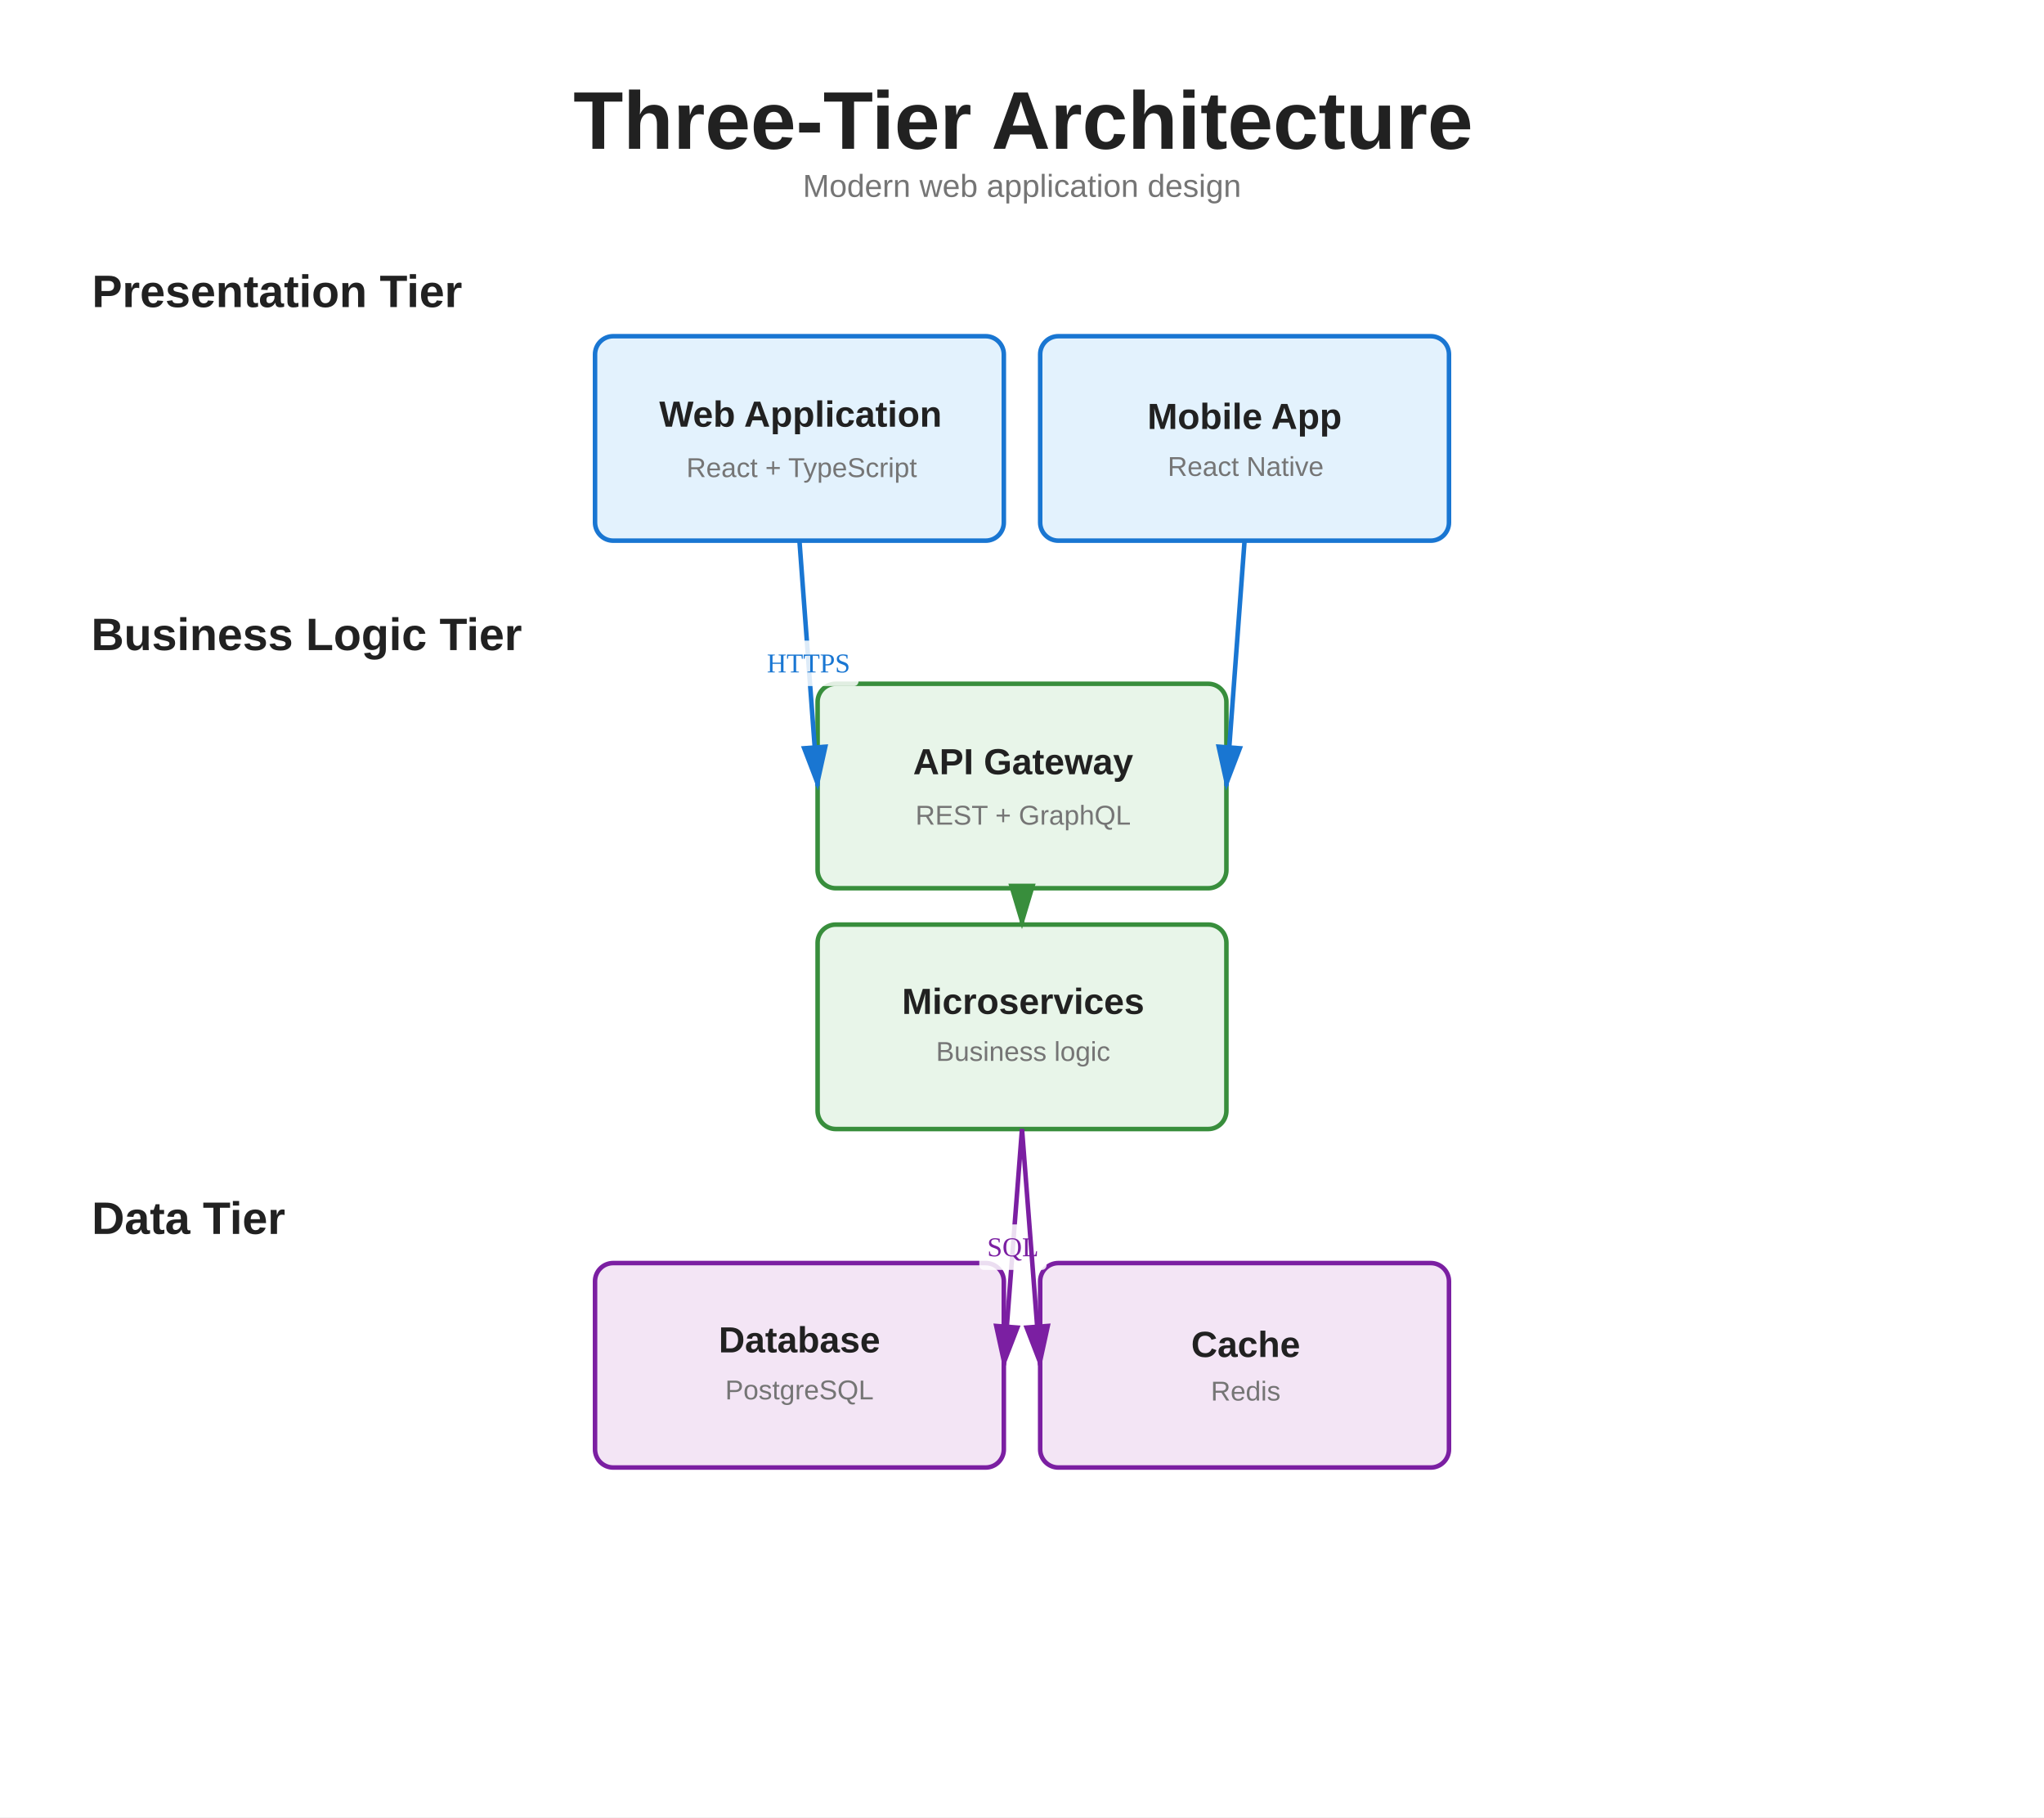
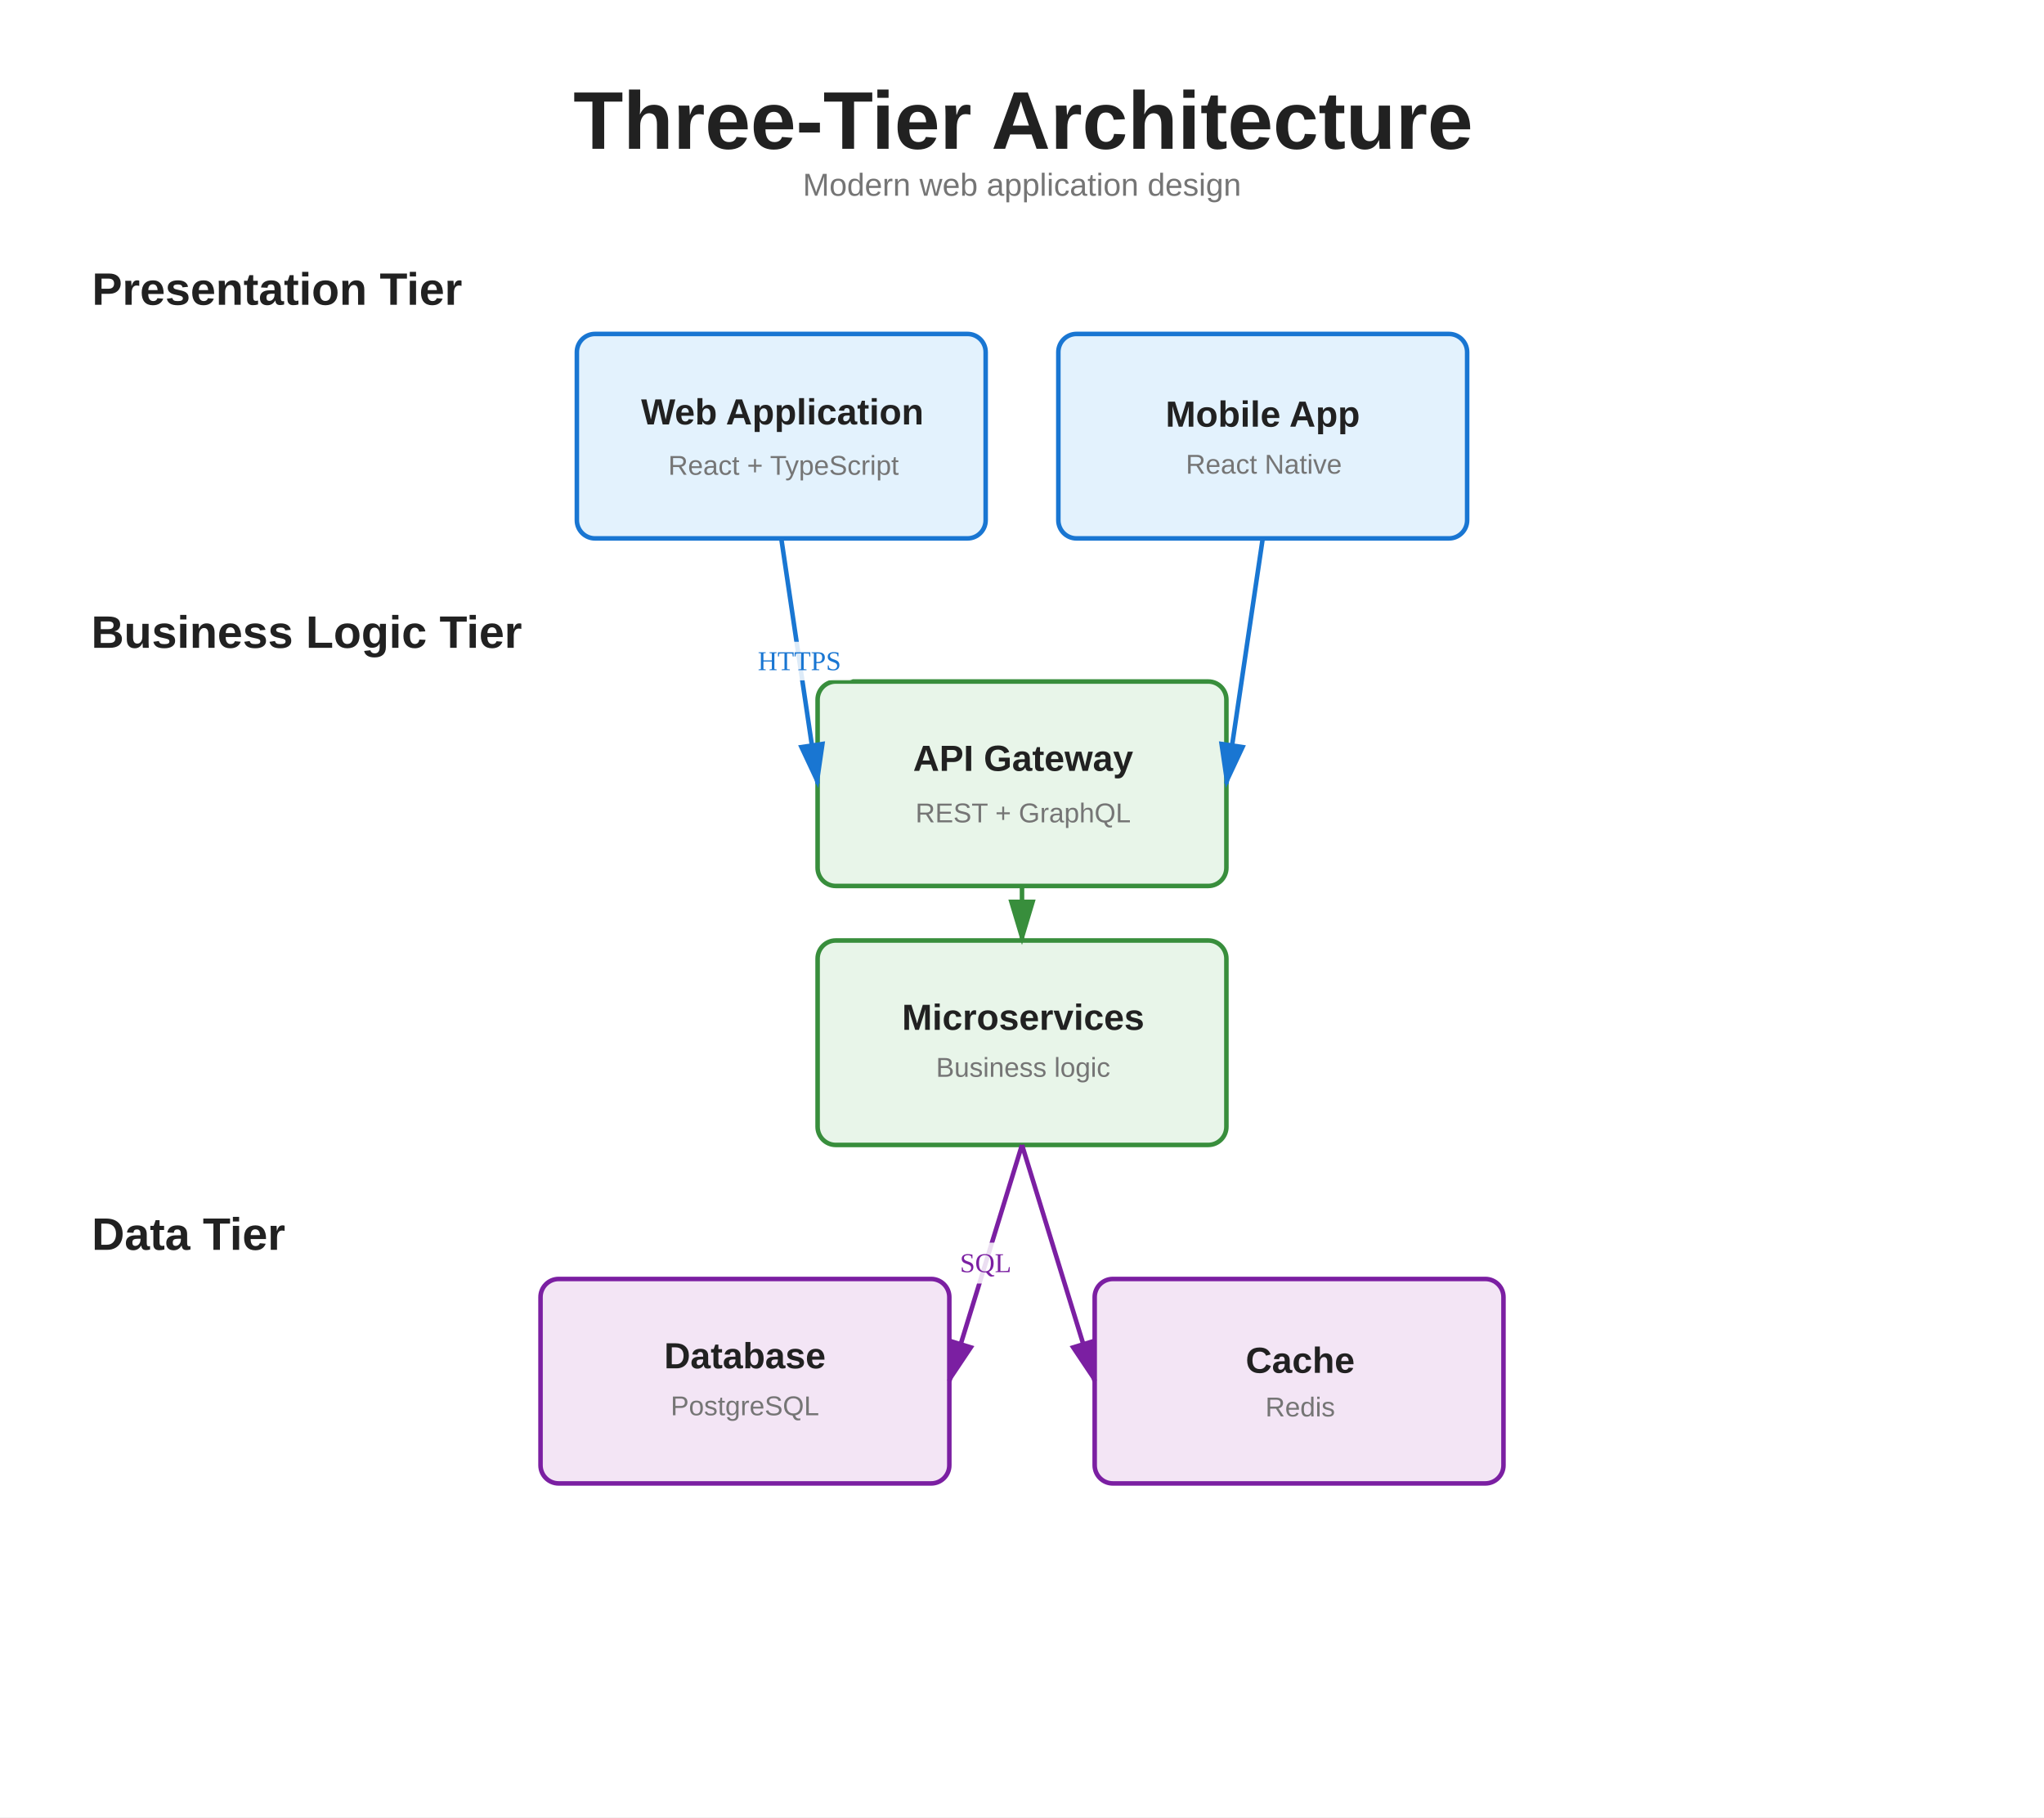
<svg xmlns="http://www.w3.org/2000/svg" width="900" height="800" viewBox="0 0 900 800">
  <defs>
    <marker id="arrowhead-1976d2" markerWidth="10" markerHeight="10" refX="9" refY="3" orient="auto">
      <polygon points="0 0, 10 3, 0 6" fill="#1976d2" />
    </marker>
    <marker id="arrowhead-388e3c" markerWidth="10" markerHeight="10" refX="9" refY="3" orient="auto">
      <polygon points="0 0, 10 3, 0 6" fill="#388e3c" />
    </marker>
    <marker id="arrowhead-7b1fa2" markerWidth="10" markerHeight="10" refX="9" refY="3" orient="auto">
      <polygon points="0 0, 10 3, 0 6" fill="#7b1fa2" />
    </marker>
  </defs>
  <rect width="900" height="800" fill="white" />
  <text x="450.5" y="65.5" font-size="36" font-family="Arial, sans-serif" fill="#212121" font-weight="bold" text-anchor="middle">Three-Tier Architecture</text>
-   <text x="450" y="86.667" font-size="14" font-family="Arial, sans-serif" fill="#757575" font-weight="normal" text-anchor="middle">Modern web application design</text>
-   <text x="122" y="135.167" font-size="20" font-family="Arial, sans-serif" fill="#212121" font-weight="bold" text-anchor="middle">Presentation Tier</text>
-   <rect x="262" y="148" width="180" height="90" fill="#e3f2fd" stroke="#1976d2" stroke-width="2" rx="8" />
-   <text x="352.5" y="187.833" font-size="16" font-family="Arial, sans-serif" fill="#212121" font-weight="bold" text-anchor="middle">Web Application</text>
-   <text x="353" y="210" font-size="12" font-family="Arial, sans-serif" fill="#757575" font-weight="normal" text-anchor="middle">React + TypeScript</text>
-   <rect x="458" y="148" width="180" height="90" fill="#e3f2fd" stroke="#1976d2" stroke-width="2" rx="8" />
-   <text x="548" y="188.833" font-size="16" font-family="Arial, sans-serif" fill="#212121" font-weight="bold" text-anchor="middle">Mobile App</text>
-   <text x="548.5" y="209.5" font-size="12" font-family="Arial, sans-serif" fill="#757575" font-weight="normal" text-anchor="middle">React Native</text>
-   <text x="135" y="286.167" font-size="20" font-family="Arial, sans-serif" fill="#212121" font-weight="bold" text-anchor="middle">Business Logic Tier</text>
-   <rect x="360" y="301" width="180" height="90" fill="#e8f5e9" stroke="#388e3c" stroke-width="2" rx="8" />
-   <text x="450.5" y="340.833" font-size="16" font-family="Arial, sans-serif" fill="#212121" font-weight="bold" text-anchor="middle">API Gateway</text>
-   <text x="450.5" y="363" font-size="12" font-family="Arial, sans-serif" fill="#757575" font-weight="normal" text-anchor="middle">REST + GraphQL</text>
-   <rect x="360" y="407" width="180" height="90" fill="#e8f5e9" stroke="#388e3c" stroke-width="2" rx="8" />
-   <text x="450.5" y="446.333" font-size="16" font-family="Arial, sans-serif" fill="#212121" font-weight="bold" text-anchor="middle">Microservices</text>
-   <text x="450.5" y="467" font-size="12" font-family="Arial, sans-serif" fill="#757575" font-weight="normal" text-anchor="middle">Business logic</text>
-   <text x="83" y="543.167" font-size="20" font-family="Arial, sans-serif" fill="#212121" font-weight="bold" text-anchor="middle">Data Tier</text>
-   <rect x="262" y="556" width="180" height="90" fill="#f3e5f5" stroke="#7b1fa2" stroke-width="2" rx="8" />
-   <text x="352" y="595.333" font-size="16" font-family="Arial, sans-serif" fill="#212121" font-weight="bold" text-anchor="middle">Database</text>
-   <text x="352" y="616" font-size="12" font-family="Arial, sans-serif" fill="#757575" font-weight="normal" text-anchor="middle">PostgreSQL</text>
-   <rect x="458" y="556" width="180" height="90" fill="#f3e5f5" stroke="#7b1fa2" stroke-width="2" rx="8" />
-   <text x="548.5" y="597.333" font-size="16" font-family="Arial, sans-serif" fill="#212121" font-weight="bold" text-anchor="middle">Cache</text>
-   <text x="548.5" y="616.5" font-size="12" font-family="Arial, sans-serif" fill="#757575" font-weight="normal" text-anchor="middle">Redis</text>
-   <line x1="352" y1="238" x2="360" y2="346" stroke="#1976d2" stroke-width="2" marker-end="url(#arrowhead-1976d2)" />
-   <rect x="334" y="282" width="44" height="20" fill="white" fill-opacity="0.85" rx="2" />
-   <text x="356" y="296" font-size="12" fill="#1976d2" text-anchor="middle">HTTPS</text>
-   <line x1="548" y1="238" x2="540" y2="346" stroke="#1976d2" stroke-width="2" marker-end="url(#arrowhead-1976d2)" />
-   <line x1="450" y1="391" x2="450" y2="407" stroke="#388e3c" stroke-width="2" marker-end="url(#arrowhead-388e3c)" />
-   <line x1="450" y1="497" x2="442" y2="601" stroke="#7b1fa2" stroke-width="2" marker-end="url(#arrowhead-7b1fa2)" />
-   <rect x="431.2" y="539" width="29.6" height="20" fill="white" fill-opacity="0.85" rx="2" />
-   <text x="446" y="553" font-size="12" fill="#7b1fa2" text-anchor="middle">SQL</text>
-   <line x1="450" y1="497" x2="458" y2="601" stroke="#7b1fa2" stroke-width="2" marker-end="url(#arrowhead-7b1fa2)" />
+   <text x="450" y="86.167" font-size="14" font-family="Arial, sans-serif" fill="#757575" font-weight="normal" text-anchor="middle">Modern web application design</text>
+   <text x="122" y="134.167" font-size="20" font-family="Arial, sans-serif" fill="#212121" font-weight="bold" text-anchor="middle">Presentation Tier</text>
+   <rect x="254" y="147" width="180" height="90" fill="#e3f2fd" stroke="#1976d2" stroke-width="2" rx="8" />
+   <text x="344.5" y="186.833" font-size="16" font-family="Arial, sans-serif" fill="#212121" font-weight="bold" text-anchor="middle">Web Application</text>
+   <text x="345" y="209" font-size="12" font-family="Arial, sans-serif" fill="#757575" font-weight="normal" text-anchor="middle">React + TypeScript</text>
+   <rect x="466" y="147" width="180" height="90" fill="#e3f2fd" stroke="#1976d2" stroke-width="2" rx="8" />
+   <text x="556" y="187.833" font-size="16" font-family="Arial, sans-serif" fill="#212121" font-weight="bold" text-anchor="middle">Mobile App</text>
+   <text x="556.5" y="208.5" font-size="12" font-family="Arial, sans-serif" fill="#757575" font-weight="normal" text-anchor="middle">React Native</text>
+   <text x="135" y="285.167" font-size="20" font-family="Arial, sans-serif" fill="#212121" font-weight="bold" text-anchor="middle">Business Logic Tier</text>
+   <rect x="360" y="300" width="180" height="90" fill="#e8f5e9" stroke="#388e3c" stroke-width="2" rx="8" />
+   <text x="450.5" y="339.333" font-size="16" font-family="Arial, sans-serif" fill="#212121" font-weight="bold" text-anchor="middle">API Gateway</text>
+   <text x="450.5" y="362" font-size="12" font-family="Arial, sans-serif" fill="#757575" font-weight="normal" text-anchor="middle">REST + GraphQL</text>
+   <rect x="360" y="414" width="180" height="90" fill="#e8f5e9" stroke="#388e3c" stroke-width="2" rx="8" />
+   <text x="450.5" y="453.333" font-size="16" font-family="Arial, sans-serif" fill="#212121" font-weight="bold" text-anchor="middle">Microservices</text>
+   <text x="450.5" y="474" font-size="12" font-family="Arial, sans-serif" fill="#757575" font-weight="normal" text-anchor="middle">Business logic</text>
+   <text x="83" y="550.167" font-size="20" font-family="Arial, sans-serif" fill="#212121" font-weight="bold" text-anchor="middle">Data Tier</text>
+   <rect x="238" y="563" width="180" height="90" fill="#f3e5f5" stroke="#7b1fa2" stroke-width="2" rx="8" />
+   <text x="328" y="602.333" font-size="16" font-family="Arial, sans-serif" fill="#212121" font-weight="bold" text-anchor="middle">Database</text>
+   <text x="328" y="623" font-size="12" font-family="Arial, sans-serif" fill="#757575" font-weight="normal" text-anchor="middle">PostgreSQL</text>
+   <rect x="482" y="563" width="180" height="90" fill="#f3e5f5" stroke="#7b1fa2" stroke-width="2" rx="8" />
+   <text x="572.5" y="604.333" font-size="16" font-family="Arial, sans-serif" fill="#212121" font-weight="bold" text-anchor="middle">Cache</text>
+   <text x="572.5" y="623.5" font-size="12" font-family="Arial, sans-serif" fill="#757575" font-weight="normal" text-anchor="middle">Redis</text>
+   <line x1="344" y1="237" x2="360" y2="345" stroke="#1976d2" stroke-width="2" marker-end="url(#arrowhead-1976d2)" />
+   <rect x="328" y="282.5" width="48" height="17" fill="white" fill-opacity="0.85" rx="2" />
+   <text x="352" y="295" font-size="12" fill="#1976d2" text-anchor="middle">HTTPS</text>
+   <line x1="556" y1="237" x2="540" y2="345" stroke="#1976d2" stroke-width="2" marker-end="url(#arrowhead-1976d2)" />
+   <line x1="450" y1="390" x2="450" y2="414" stroke="#388e3c" stroke-width="2" marker-end="url(#arrowhead-388e3c)" />
+   <line x1="450" y1="504" x2="418" y2="608" stroke="#7b1fa2" stroke-width="2" marker-end="url(#arrowhead-7b1fa2)" />
+   <rect x="417.5" y="547" width="33" height="18" fill="white" fill-opacity="0.85" rx="2" />
+   <text x="434" y="560" font-size="12" fill="#7b1fa2" text-anchor="middle">SQL</text>
+   <line x1="450" y1="504" x2="482" y2="608" stroke="#7b1fa2" stroke-width="2" marker-end="url(#arrowhead-7b1fa2)" />
</svg>
